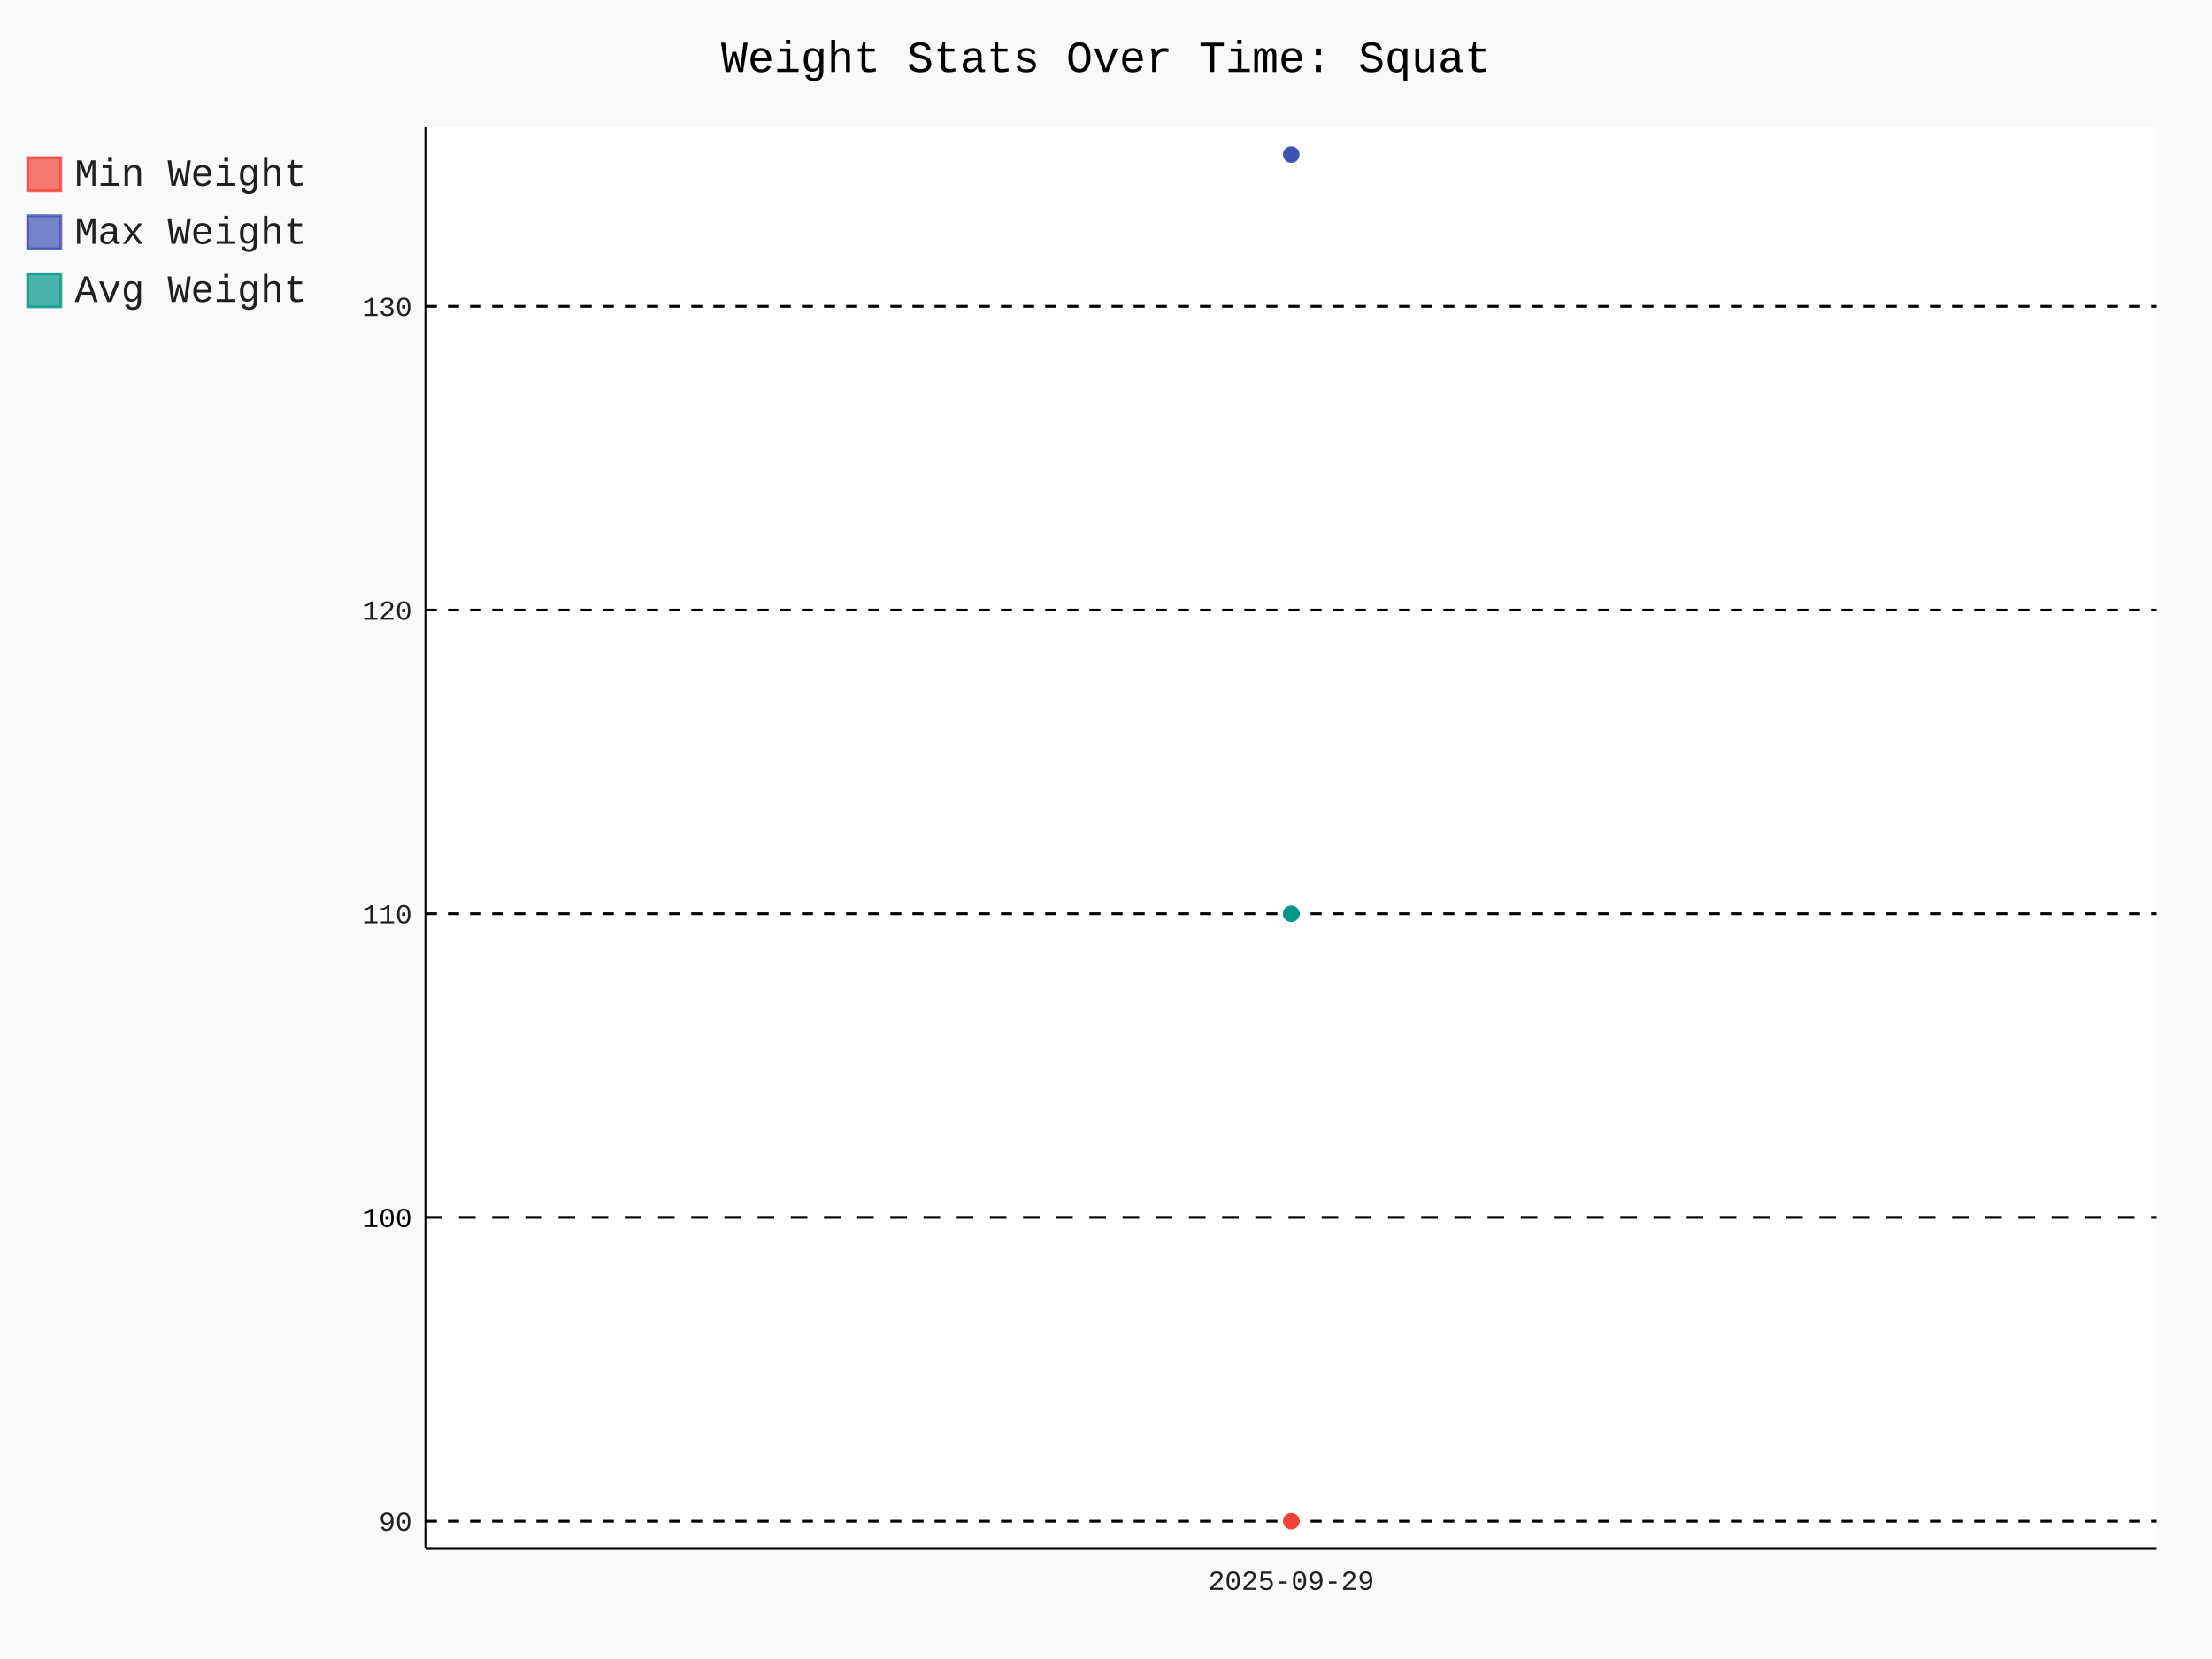
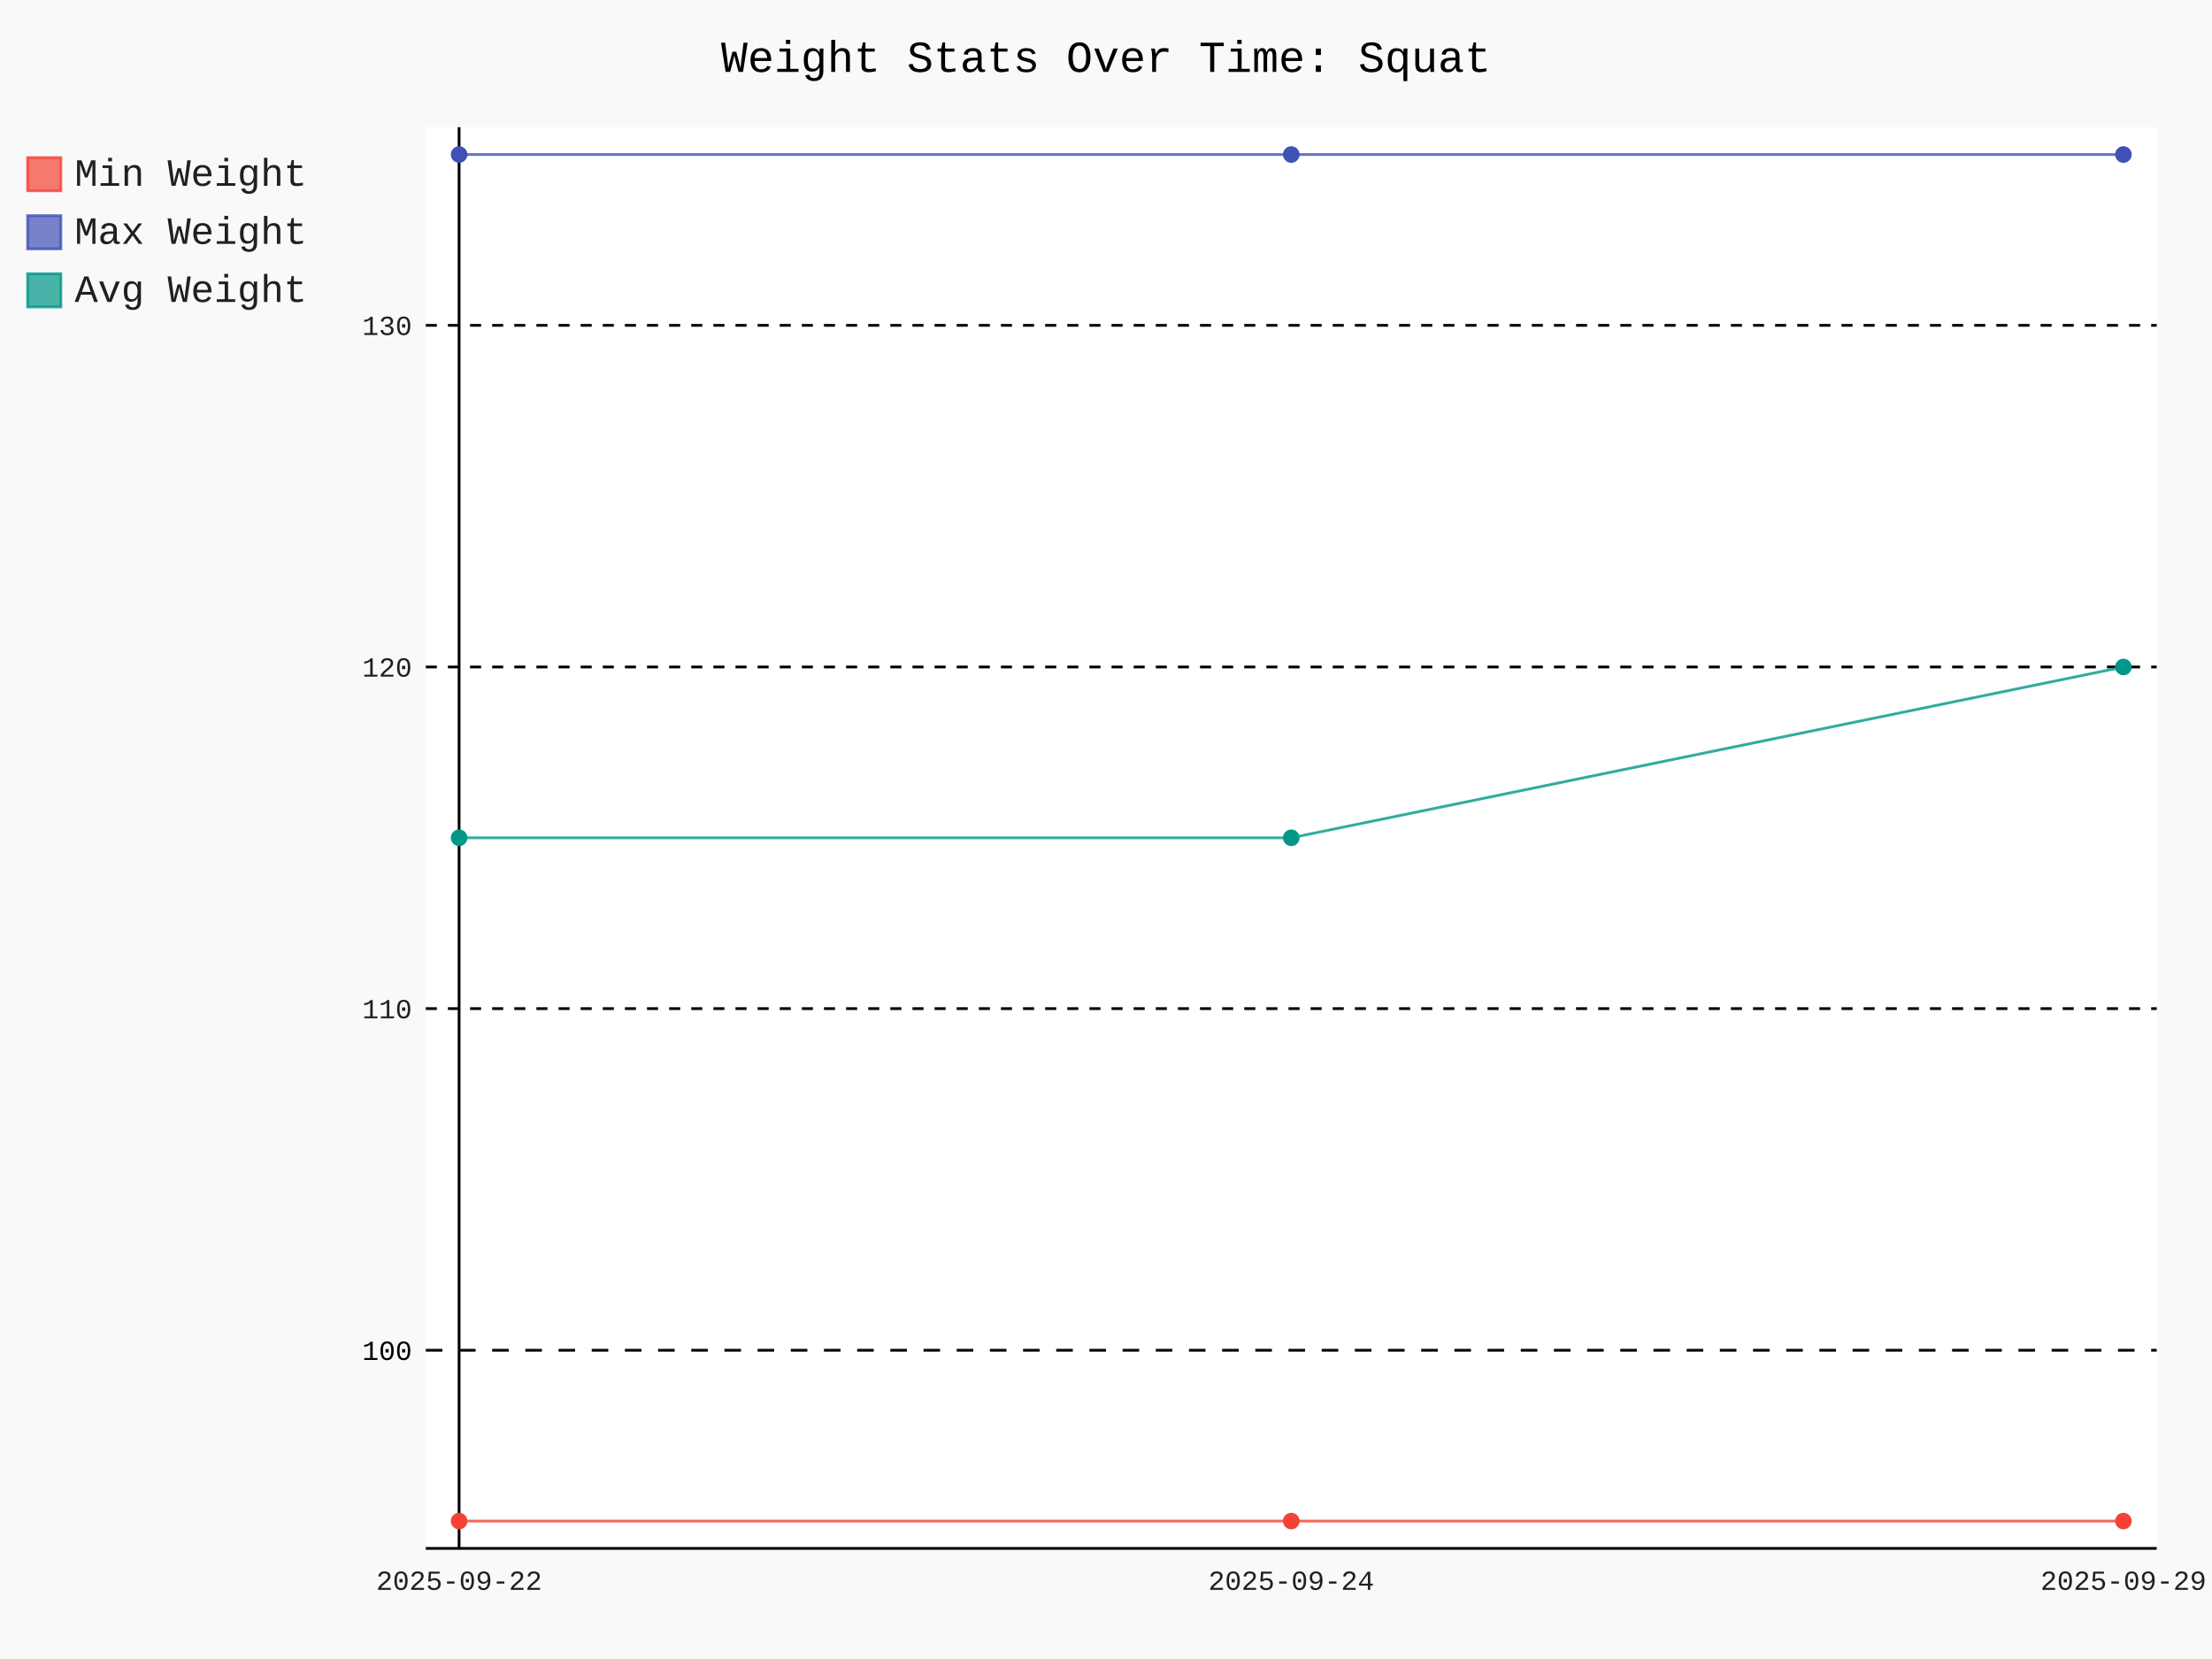
- <svg xmlns="http://www.w3.org/2000/svg" id="chart-dcfec987-b2c1-4576-a5bc-8bc1d96d4bd1" class="pygal-chart" viewBox="0 0 800 600">
+ <svg xmlns="http://www.w3.org/2000/svg" id="chart-80c2ca2a-80bd-4ea4-a83e-be54fa9841d9" class="pygal-chart" viewBox="0 0 800 600">
  <defs>
-     <style type="text/css">#chart-dcfec987-b2c1-4576-a5bc-8bc1d96d4bd1{-webkit-user-select:none;-webkit-font-smoothing:antialiased;font-family:Consolas,"Liberation Mono",Menlo,Courier,monospace}#chart-dcfec987-b2c1-4576-a5bc-8bc1d96d4bd1 .title{font-family:Consolas,"Liberation Mono",Menlo,Courier,monospace;font-size:16px}#chart-dcfec987-b2c1-4576-a5bc-8bc1d96d4bd1 .legends .legend text{font-family:Consolas,"Liberation Mono",Menlo,Courier,monospace;font-size:14px}#chart-dcfec987-b2c1-4576-a5bc-8bc1d96d4bd1 .axis text{font-family:Consolas,"Liberation Mono",Menlo,Courier,monospace;font-size:10px}#chart-dcfec987-b2c1-4576-a5bc-8bc1d96d4bd1 .axis text.major{font-family:Consolas,"Liberation Mono",Menlo,Courier,monospace;font-size:10px}#chart-dcfec987-b2c1-4576-a5bc-8bc1d96d4bd1 .text-overlay text.value{font-family:Consolas,"Liberation Mono",Menlo,Courier,monospace;font-size:16px}#chart-dcfec987-b2c1-4576-a5bc-8bc1d96d4bd1 .text-overlay text.label{font-family:Consolas,"Liberation Mono",Menlo,Courier,monospace;font-size:10px}#chart-dcfec987-b2c1-4576-a5bc-8bc1d96d4bd1 .tooltip{font-family:Consolas,"Liberation Mono",Menlo,Courier,monospace;font-size:14px}#chart-dcfec987-b2c1-4576-a5bc-8bc1d96d4bd1 text.no_data{font-family:Consolas,"Liberation Mono",Menlo,Courier,monospace;font-size:64px}
- #chart-dcfec987-b2c1-4576-a5bc-8bc1d96d4bd1{background-color:rgba(249,249,249,1)}#chart-dcfec987-b2c1-4576-a5bc-8bc1d96d4bd1 path,#chart-dcfec987-b2c1-4576-a5bc-8bc1d96d4bd1 line,#chart-dcfec987-b2c1-4576-a5bc-8bc1d96d4bd1 rect,#chart-dcfec987-b2c1-4576-a5bc-8bc1d96d4bd1 circle{-webkit-transition:150ms;-moz-transition:150ms;transition:150ms}#chart-dcfec987-b2c1-4576-a5bc-8bc1d96d4bd1 .graph &gt; .background{fill:rgba(249,249,249,1)}#chart-dcfec987-b2c1-4576-a5bc-8bc1d96d4bd1 .plot &gt; .background{fill:rgba(255,255,255,1)}#chart-dcfec987-b2c1-4576-a5bc-8bc1d96d4bd1 .graph{fill:rgba(0,0,0,.87)}#chart-dcfec987-b2c1-4576-a5bc-8bc1d96d4bd1 text.no_data{fill:rgba(0,0,0,1)}#chart-dcfec987-b2c1-4576-a5bc-8bc1d96d4bd1 .title{fill:rgba(0,0,0,1)}#chart-dcfec987-b2c1-4576-a5bc-8bc1d96d4bd1 .legends .legend text{fill:rgba(0,0,0,.87)}#chart-dcfec987-b2c1-4576-a5bc-8bc1d96d4bd1 .legends .legend:hover text{fill:rgba(0,0,0,1)}#chart-dcfec987-b2c1-4576-a5bc-8bc1d96d4bd1 .axis .line{stroke:rgba(0,0,0,1)}#chart-dcfec987-b2c1-4576-a5bc-8bc1d96d4bd1 .axis .guide.line{stroke:rgba(0,0,0,.54)}#chart-dcfec987-b2c1-4576-a5bc-8bc1d96d4bd1 .axis .major.line{stroke:rgba(0,0,0,.87)}#chart-dcfec987-b2c1-4576-a5bc-8bc1d96d4bd1 .axis text.major{fill:rgba(0,0,0,1)}#chart-dcfec987-b2c1-4576-a5bc-8bc1d96d4bd1 .axis.y .guides:hover .guide.line,#chart-dcfec987-b2c1-4576-a5bc-8bc1d96d4bd1 .line-graph .axis.x .guides:hover .guide.line,#chart-dcfec987-b2c1-4576-a5bc-8bc1d96d4bd1 .stackedline-graph .axis.x .guides:hover .guide.line,#chart-dcfec987-b2c1-4576-a5bc-8bc1d96d4bd1 .xy-graph .axis.x .guides:hover .guide.line{stroke:rgba(0,0,0,1)}#chart-dcfec987-b2c1-4576-a5bc-8bc1d96d4bd1 .axis .guides:hover text{fill:rgba(0,0,0,1)}#chart-dcfec987-b2c1-4576-a5bc-8bc1d96d4bd1 .reactive{fill-opacity:.7;stroke-opacity:.8;stroke-width:1}#chart-dcfec987-b2c1-4576-a5bc-8bc1d96d4bd1 .ci{stroke:rgba(0,0,0,.87)}#chart-dcfec987-b2c1-4576-a5bc-8bc1d96d4bd1 .reactive.active,#chart-dcfec987-b2c1-4576-a5bc-8bc1d96d4bd1 .active .reactive{fill-opacity:.8;stroke-opacity:.9;stroke-width:4}#chart-dcfec987-b2c1-4576-a5bc-8bc1d96d4bd1 .ci .reactive.active{stroke-width:1.5}#chart-dcfec987-b2c1-4576-a5bc-8bc1d96d4bd1 .series text{fill:rgba(0,0,0,1)}#chart-dcfec987-b2c1-4576-a5bc-8bc1d96d4bd1 .tooltip rect{fill:rgba(255,255,255,1);stroke:rgba(0,0,0,1);-webkit-transition:opacity 150ms;-moz-transition:opacity 150ms;transition:opacity 150ms}#chart-dcfec987-b2c1-4576-a5bc-8bc1d96d4bd1 .tooltip .label{fill:rgba(0,0,0,.87)}#chart-dcfec987-b2c1-4576-a5bc-8bc1d96d4bd1 .tooltip .label{fill:rgba(0,0,0,.87)}#chart-dcfec987-b2c1-4576-a5bc-8bc1d96d4bd1 .tooltip .legend{font-size:.8em;fill:rgba(0,0,0,.54)}#chart-dcfec987-b2c1-4576-a5bc-8bc1d96d4bd1 .tooltip .x_label{font-size:.6em;fill:rgba(0,0,0,1)}#chart-dcfec987-b2c1-4576-a5bc-8bc1d96d4bd1 .tooltip .xlink{font-size:.5em;text-decoration:underline}#chart-dcfec987-b2c1-4576-a5bc-8bc1d96d4bd1 .tooltip .value{font-size:1.5em}#chart-dcfec987-b2c1-4576-a5bc-8bc1d96d4bd1 .bound{font-size:.5em}#chart-dcfec987-b2c1-4576-a5bc-8bc1d96d4bd1 .max-value{font-size:.75em;fill:rgba(0,0,0,.54)}#chart-dcfec987-b2c1-4576-a5bc-8bc1d96d4bd1 .map-element{fill:rgba(255,255,255,1);stroke:rgba(0,0,0,.54) !important}#chart-dcfec987-b2c1-4576-a5bc-8bc1d96d4bd1 .map-element .reactive{fill-opacity:inherit;stroke-opacity:inherit}#chart-dcfec987-b2c1-4576-a5bc-8bc1d96d4bd1 .color-0,#chart-dcfec987-b2c1-4576-a5bc-8bc1d96d4bd1 .color-0 a:visited{stroke:#F44336;fill:#F44336}#chart-dcfec987-b2c1-4576-a5bc-8bc1d96d4bd1 .color-1,#chart-dcfec987-b2c1-4576-a5bc-8bc1d96d4bd1 .color-1 a:visited{stroke:#3F51B5;fill:#3F51B5}#chart-dcfec987-b2c1-4576-a5bc-8bc1d96d4bd1 .color-2,#chart-dcfec987-b2c1-4576-a5bc-8bc1d96d4bd1 .color-2 a:visited{stroke:#009688;fill:#009688}#chart-dcfec987-b2c1-4576-a5bc-8bc1d96d4bd1 .text-overlay .color-0 text{fill:black}#chart-dcfec987-b2c1-4576-a5bc-8bc1d96d4bd1 .text-overlay .color-1 text{fill:black}#chart-dcfec987-b2c1-4576-a5bc-8bc1d96d4bd1 .text-overlay .color-2 text{fill:black}
- #chart-dcfec987-b2c1-4576-a5bc-8bc1d96d4bd1 text.no_data{text-anchor:middle}#chart-dcfec987-b2c1-4576-a5bc-8bc1d96d4bd1 .guide.line{fill:none}#chart-dcfec987-b2c1-4576-a5bc-8bc1d96d4bd1 .centered{text-anchor:middle}#chart-dcfec987-b2c1-4576-a5bc-8bc1d96d4bd1 .title{text-anchor:middle}#chart-dcfec987-b2c1-4576-a5bc-8bc1d96d4bd1 .legends .legend text{fill-opacity:1}#chart-dcfec987-b2c1-4576-a5bc-8bc1d96d4bd1 .axis.x text{text-anchor:middle}#chart-dcfec987-b2c1-4576-a5bc-8bc1d96d4bd1 .axis.x:not(.web) text[transform]{text-anchor:start}#chart-dcfec987-b2c1-4576-a5bc-8bc1d96d4bd1 .axis.x:not(.web) text[transform].backwards{text-anchor:end}#chart-dcfec987-b2c1-4576-a5bc-8bc1d96d4bd1 .axis.y text{text-anchor:end}#chart-dcfec987-b2c1-4576-a5bc-8bc1d96d4bd1 .axis.y text[transform].backwards{text-anchor:start}#chart-dcfec987-b2c1-4576-a5bc-8bc1d96d4bd1 .axis.y2 text{text-anchor:start}#chart-dcfec987-b2c1-4576-a5bc-8bc1d96d4bd1 .axis.y2 text[transform].backwards{text-anchor:end}#chart-dcfec987-b2c1-4576-a5bc-8bc1d96d4bd1 .axis .guide.line{stroke-dasharray:4,4;stroke:black}#chart-dcfec987-b2c1-4576-a5bc-8bc1d96d4bd1 .axis .major.guide.line{stroke-dasharray:6,6;stroke:black}#chart-dcfec987-b2c1-4576-a5bc-8bc1d96d4bd1 .horizontal .axis.y .guide.line,#chart-dcfec987-b2c1-4576-a5bc-8bc1d96d4bd1 .horizontal .axis.y2 .guide.line,#chart-dcfec987-b2c1-4576-a5bc-8bc1d96d4bd1 .vertical .axis.x .guide.line{opacity:0}#chart-dcfec987-b2c1-4576-a5bc-8bc1d96d4bd1 .horizontal .axis.always_show .guide.line,#chart-dcfec987-b2c1-4576-a5bc-8bc1d96d4bd1 .vertical .axis.always_show .guide.line{opacity:1 !important}#chart-dcfec987-b2c1-4576-a5bc-8bc1d96d4bd1 .axis.y .guides:hover .guide.line,#chart-dcfec987-b2c1-4576-a5bc-8bc1d96d4bd1 .axis.y2 .guides:hover .guide.line,#chart-dcfec987-b2c1-4576-a5bc-8bc1d96d4bd1 .axis.x .guides:hover .guide.line{opacity:1}#chart-dcfec987-b2c1-4576-a5bc-8bc1d96d4bd1 .axis .guides:hover text{opacity:1}#chart-dcfec987-b2c1-4576-a5bc-8bc1d96d4bd1 .nofill{fill:none}#chart-dcfec987-b2c1-4576-a5bc-8bc1d96d4bd1 .subtle-fill{fill-opacity:.2}#chart-dcfec987-b2c1-4576-a5bc-8bc1d96d4bd1 .dot{stroke-width:1px;fill-opacity:1;stroke-opacity:1}#chart-dcfec987-b2c1-4576-a5bc-8bc1d96d4bd1 .dot.active{stroke-width:5px}#chart-dcfec987-b2c1-4576-a5bc-8bc1d96d4bd1 .dot.negative{fill:transparent}#chart-dcfec987-b2c1-4576-a5bc-8bc1d96d4bd1 text,#chart-dcfec987-b2c1-4576-a5bc-8bc1d96d4bd1 tspan{stroke:none !important}#chart-dcfec987-b2c1-4576-a5bc-8bc1d96d4bd1 .series text.active{opacity:1}#chart-dcfec987-b2c1-4576-a5bc-8bc1d96d4bd1 .tooltip rect{fill-opacity:.95;stroke-width:.5}#chart-dcfec987-b2c1-4576-a5bc-8bc1d96d4bd1 .tooltip text{fill-opacity:1}#chart-dcfec987-b2c1-4576-a5bc-8bc1d96d4bd1 .showable{visibility:hidden}#chart-dcfec987-b2c1-4576-a5bc-8bc1d96d4bd1 .showable.shown{visibility:visible}#chart-dcfec987-b2c1-4576-a5bc-8bc1d96d4bd1 .gauge-background{fill:rgba(229,229,229,1);stroke:none}#chart-dcfec987-b2c1-4576-a5bc-8bc1d96d4bd1 .bg-lines{stroke:rgba(249,249,249,1);stroke-width:2px}</style>
+     <style type="text/css">#chart-80c2ca2a-80bd-4ea4-a83e-be54fa9841d9{-webkit-user-select:none;-webkit-font-smoothing:antialiased;font-family:Consolas,"Liberation Mono",Menlo,Courier,monospace}#chart-80c2ca2a-80bd-4ea4-a83e-be54fa9841d9 .title{font-family:Consolas,"Liberation Mono",Menlo,Courier,monospace;font-size:16px}#chart-80c2ca2a-80bd-4ea4-a83e-be54fa9841d9 .legends .legend text{font-family:Consolas,"Liberation Mono",Menlo,Courier,monospace;font-size:14px}#chart-80c2ca2a-80bd-4ea4-a83e-be54fa9841d9 .axis text{font-family:Consolas,"Liberation Mono",Menlo,Courier,monospace;font-size:10px}#chart-80c2ca2a-80bd-4ea4-a83e-be54fa9841d9 .axis text.major{font-family:Consolas,"Liberation Mono",Menlo,Courier,monospace;font-size:10px}#chart-80c2ca2a-80bd-4ea4-a83e-be54fa9841d9 .text-overlay text.value{font-family:Consolas,"Liberation Mono",Menlo,Courier,monospace;font-size:16px}#chart-80c2ca2a-80bd-4ea4-a83e-be54fa9841d9 .text-overlay text.label{font-family:Consolas,"Liberation Mono",Menlo,Courier,monospace;font-size:10px}#chart-80c2ca2a-80bd-4ea4-a83e-be54fa9841d9 .tooltip{font-family:Consolas,"Liberation Mono",Menlo,Courier,monospace;font-size:14px}#chart-80c2ca2a-80bd-4ea4-a83e-be54fa9841d9 text.no_data{font-family:Consolas,"Liberation Mono",Menlo,Courier,monospace;font-size:64px}
+ #chart-80c2ca2a-80bd-4ea4-a83e-be54fa9841d9{background-color:rgba(249,249,249,1)}#chart-80c2ca2a-80bd-4ea4-a83e-be54fa9841d9 path,#chart-80c2ca2a-80bd-4ea4-a83e-be54fa9841d9 line,#chart-80c2ca2a-80bd-4ea4-a83e-be54fa9841d9 rect,#chart-80c2ca2a-80bd-4ea4-a83e-be54fa9841d9 circle{-webkit-transition:150ms;-moz-transition:150ms;transition:150ms}#chart-80c2ca2a-80bd-4ea4-a83e-be54fa9841d9 .graph &gt; .background{fill:rgba(249,249,249,1)}#chart-80c2ca2a-80bd-4ea4-a83e-be54fa9841d9 .plot &gt; .background{fill:rgba(255,255,255,1)}#chart-80c2ca2a-80bd-4ea4-a83e-be54fa9841d9 .graph{fill:rgba(0,0,0,.87)}#chart-80c2ca2a-80bd-4ea4-a83e-be54fa9841d9 text.no_data{fill:rgba(0,0,0,1)}#chart-80c2ca2a-80bd-4ea4-a83e-be54fa9841d9 .title{fill:rgba(0,0,0,1)}#chart-80c2ca2a-80bd-4ea4-a83e-be54fa9841d9 .legends .legend text{fill:rgba(0,0,0,.87)}#chart-80c2ca2a-80bd-4ea4-a83e-be54fa9841d9 .legends .legend:hover text{fill:rgba(0,0,0,1)}#chart-80c2ca2a-80bd-4ea4-a83e-be54fa9841d9 .axis .line{stroke:rgba(0,0,0,1)}#chart-80c2ca2a-80bd-4ea4-a83e-be54fa9841d9 .axis .guide.line{stroke:rgba(0,0,0,.54)}#chart-80c2ca2a-80bd-4ea4-a83e-be54fa9841d9 .axis .major.line{stroke:rgba(0,0,0,.87)}#chart-80c2ca2a-80bd-4ea4-a83e-be54fa9841d9 .axis text.major{fill:rgba(0,0,0,1)}#chart-80c2ca2a-80bd-4ea4-a83e-be54fa9841d9 .axis.y .guides:hover .guide.line,#chart-80c2ca2a-80bd-4ea4-a83e-be54fa9841d9 .line-graph .axis.x .guides:hover .guide.line,#chart-80c2ca2a-80bd-4ea4-a83e-be54fa9841d9 .stackedline-graph .axis.x .guides:hover .guide.line,#chart-80c2ca2a-80bd-4ea4-a83e-be54fa9841d9 .xy-graph .axis.x .guides:hover .guide.line{stroke:rgba(0,0,0,1)}#chart-80c2ca2a-80bd-4ea4-a83e-be54fa9841d9 .axis .guides:hover text{fill:rgba(0,0,0,1)}#chart-80c2ca2a-80bd-4ea4-a83e-be54fa9841d9 .reactive{fill-opacity:.7;stroke-opacity:.8;stroke-width:1}#chart-80c2ca2a-80bd-4ea4-a83e-be54fa9841d9 .ci{stroke:rgba(0,0,0,.87)}#chart-80c2ca2a-80bd-4ea4-a83e-be54fa9841d9 .reactive.active,#chart-80c2ca2a-80bd-4ea4-a83e-be54fa9841d9 .active .reactive{fill-opacity:.8;stroke-opacity:.9;stroke-width:4}#chart-80c2ca2a-80bd-4ea4-a83e-be54fa9841d9 .ci .reactive.active{stroke-width:1.5}#chart-80c2ca2a-80bd-4ea4-a83e-be54fa9841d9 .series text{fill:rgba(0,0,0,1)}#chart-80c2ca2a-80bd-4ea4-a83e-be54fa9841d9 .tooltip rect{fill:rgba(255,255,255,1);stroke:rgba(0,0,0,1);-webkit-transition:opacity 150ms;-moz-transition:opacity 150ms;transition:opacity 150ms}#chart-80c2ca2a-80bd-4ea4-a83e-be54fa9841d9 .tooltip .label{fill:rgba(0,0,0,.87)}#chart-80c2ca2a-80bd-4ea4-a83e-be54fa9841d9 .tooltip .label{fill:rgba(0,0,0,.87)}#chart-80c2ca2a-80bd-4ea4-a83e-be54fa9841d9 .tooltip .legend{font-size:.8em;fill:rgba(0,0,0,.54)}#chart-80c2ca2a-80bd-4ea4-a83e-be54fa9841d9 .tooltip .x_label{font-size:.6em;fill:rgba(0,0,0,1)}#chart-80c2ca2a-80bd-4ea4-a83e-be54fa9841d9 .tooltip .xlink{font-size:.5em;text-decoration:underline}#chart-80c2ca2a-80bd-4ea4-a83e-be54fa9841d9 .tooltip .value{font-size:1.5em}#chart-80c2ca2a-80bd-4ea4-a83e-be54fa9841d9 .bound{font-size:.5em}#chart-80c2ca2a-80bd-4ea4-a83e-be54fa9841d9 .max-value{font-size:.75em;fill:rgba(0,0,0,.54)}#chart-80c2ca2a-80bd-4ea4-a83e-be54fa9841d9 .map-element{fill:rgba(255,255,255,1);stroke:rgba(0,0,0,.54) !important}#chart-80c2ca2a-80bd-4ea4-a83e-be54fa9841d9 .map-element .reactive{fill-opacity:inherit;stroke-opacity:inherit}#chart-80c2ca2a-80bd-4ea4-a83e-be54fa9841d9 .color-0,#chart-80c2ca2a-80bd-4ea4-a83e-be54fa9841d9 .color-0 a:visited{stroke:#F44336;fill:#F44336}#chart-80c2ca2a-80bd-4ea4-a83e-be54fa9841d9 .color-1,#chart-80c2ca2a-80bd-4ea4-a83e-be54fa9841d9 .color-1 a:visited{stroke:#3F51B5;fill:#3F51B5}#chart-80c2ca2a-80bd-4ea4-a83e-be54fa9841d9 .color-2,#chart-80c2ca2a-80bd-4ea4-a83e-be54fa9841d9 .color-2 a:visited{stroke:#009688;fill:#009688}#chart-80c2ca2a-80bd-4ea4-a83e-be54fa9841d9 .text-overlay .color-0 text{fill:black}#chart-80c2ca2a-80bd-4ea4-a83e-be54fa9841d9 .text-overlay .color-1 text{fill:black}#chart-80c2ca2a-80bd-4ea4-a83e-be54fa9841d9 .text-overlay .color-2 text{fill:black}
+ #chart-80c2ca2a-80bd-4ea4-a83e-be54fa9841d9 text.no_data{text-anchor:middle}#chart-80c2ca2a-80bd-4ea4-a83e-be54fa9841d9 .guide.line{fill:none}#chart-80c2ca2a-80bd-4ea4-a83e-be54fa9841d9 .centered{text-anchor:middle}#chart-80c2ca2a-80bd-4ea4-a83e-be54fa9841d9 .title{text-anchor:middle}#chart-80c2ca2a-80bd-4ea4-a83e-be54fa9841d9 .legends .legend text{fill-opacity:1}#chart-80c2ca2a-80bd-4ea4-a83e-be54fa9841d9 .axis.x text{text-anchor:middle}#chart-80c2ca2a-80bd-4ea4-a83e-be54fa9841d9 .axis.x:not(.web) text[transform]{text-anchor:start}#chart-80c2ca2a-80bd-4ea4-a83e-be54fa9841d9 .axis.x:not(.web) text[transform].backwards{text-anchor:end}#chart-80c2ca2a-80bd-4ea4-a83e-be54fa9841d9 .axis.y text{text-anchor:end}#chart-80c2ca2a-80bd-4ea4-a83e-be54fa9841d9 .axis.y text[transform].backwards{text-anchor:start}#chart-80c2ca2a-80bd-4ea4-a83e-be54fa9841d9 .axis.y2 text{text-anchor:start}#chart-80c2ca2a-80bd-4ea4-a83e-be54fa9841d9 .axis.y2 text[transform].backwards{text-anchor:end}#chart-80c2ca2a-80bd-4ea4-a83e-be54fa9841d9 .axis .guide.line{stroke-dasharray:4,4;stroke:black}#chart-80c2ca2a-80bd-4ea4-a83e-be54fa9841d9 .axis .major.guide.line{stroke-dasharray:6,6;stroke:black}#chart-80c2ca2a-80bd-4ea4-a83e-be54fa9841d9 .horizontal .axis.y .guide.line,#chart-80c2ca2a-80bd-4ea4-a83e-be54fa9841d9 .horizontal .axis.y2 .guide.line,#chart-80c2ca2a-80bd-4ea4-a83e-be54fa9841d9 .vertical .axis.x .guide.line{opacity:0}#chart-80c2ca2a-80bd-4ea4-a83e-be54fa9841d9 .horizontal .axis.always_show .guide.line,#chart-80c2ca2a-80bd-4ea4-a83e-be54fa9841d9 .vertical .axis.always_show .guide.line{opacity:1 !important}#chart-80c2ca2a-80bd-4ea4-a83e-be54fa9841d9 .axis.y .guides:hover .guide.line,#chart-80c2ca2a-80bd-4ea4-a83e-be54fa9841d9 .axis.y2 .guides:hover .guide.line,#chart-80c2ca2a-80bd-4ea4-a83e-be54fa9841d9 .axis.x .guides:hover .guide.line{opacity:1}#chart-80c2ca2a-80bd-4ea4-a83e-be54fa9841d9 .axis .guides:hover text{opacity:1}#chart-80c2ca2a-80bd-4ea4-a83e-be54fa9841d9 .nofill{fill:none}#chart-80c2ca2a-80bd-4ea4-a83e-be54fa9841d9 .subtle-fill{fill-opacity:.2}#chart-80c2ca2a-80bd-4ea4-a83e-be54fa9841d9 .dot{stroke-width:1px;fill-opacity:1;stroke-opacity:1}#chart-80c2ca2a-80bd-4ea4-a83e-be54fa9841d9 .dot.active{stroke-width:5px}#chart-80c2ca2a-80bd-4ea4-a83e-be54fa9841d9 .dot.negative{fill:transparent}#chart-80c2ca2a-80bd-4ea4-a83e-be54fa9841d9 text,#chart-80c2ca2a-80bd-4ea4-a83e-be54fa9841d9 tspan{stroke:none !important}#chart-80c2ca2a-80bd-4ea4-a83e-be54fa9841d9 .series text.active{opacity:1}#chart-80c2ca2a-80bd-4ea4-a83e-be54fa9841d9 .tooltip rect{fill-opacity:.95;stroke-width:.5}#chart-80c2ca2a-80bd-4ea4-a83e-be54fa9841d9 .tooltip text{fill-opacity:1}#chart-80c2ca2a-80bd-4ea4-a83e-be54fa9841d9 .showable{visibility:hidden}#chart-80c2ca2a-80bd-4ea4-a83e-be54fa9841d9 .showable.shown{visibility:visible}#chart-80c2ca2a-80bd-4ea4-a83e-be54fa9841d9 .gauge-background{fill:rgba(229,229,229,1);stroke:none}#chart-80c2ca2a-80bd-4ea4-a83e-be54fa9841d9 .bg-lines{stroke:rgba(249,249,249,1);stroke-width:2px}</style>
  </defs>
  <g class="graph line-graph vertical">
    <rect x="0" y="0" width="800" height="600" class="background" />
    <g transform="translate(154, 46)" class="plot">
      <rect x="0" y="0" width="626.0" height="514" class="background" />
      <g class="axis y always_show">
        <path d="M0 514 h626" class="line" />
        <g class="guides">
-           <path d="M0 504.115 h626" class="guide line" />
-           <text x="-5" y="507.615" class="">90</text>
+           <path d="M0 442.337 h626" class="major guide line" />
+           <text x="-5" y="445.837" class="major">100</text>
        </g>
        <g class="guides">
-           <path d="M0 394.286 h626" class="major guide line" />
-           <text x="-5" y="397.786" class="major">100</text>
+           <path d="M0 318.779 h626" class="guide line" />
+           <text x="-5" y="322.279" class="">110</text>
        </g>
        <g class="guides">
-           <path d="M0 284.457 h626" class="guide line" />
-           <text x="-5" y="287.957" class="">110</text>
+           <path d="M0 195.221 h626" class="guide line" />
+           <text x="-5" y="198.721" class="">120</text>
        </g>
        <g class="guides">
-           <path d="M0 174.628 h626" class="guide line" />
-           <text x="-5" y="178.128" class="">120</text>
-         </g>
-         <g class="guides">
-           <path d="M0 64.799 h626" class="guide line" />
-           <text x="-5" y="68.299" class="">130</text>
+           <path d="M0 71.663 h626" class="guide line" />
+           <text x="-5" y="75.163" class="">130</text>
        </g>
      </g>
      <g class="axis x">
-         <path d="M0 0 v514" class="line" />
+         <g class="guides">
+           <path d="M12.038 0 v514" class="line" />
+           <text x="12.038" y="529.0" class="">2025-09-22</text>
+         </g>
        <g class="guides">
          <path d="M313 0 v514" class="guide line" />
-           <text x="313.0" y="529.0" class="">2025-09-29</text>
+           <text x="313.0" y="529.0" class="">2025-09-24</text>
+         </g>
+         <g class="guides">
+           <path d="M613.962 0 v514" class="guide line" />
+           <text x="613.962" y="529.0" class="">2025-09-29</text>
        </g>
      </g>
-       <g class="series serie-0 color-0" />
-       <g class="series serie-1 color-1" />
-       <g class="series serie-2 color-2" />
+       <g class="series serie-0 color-0">
+         <path d="M12.038 504.115 L313 504.115 613.962 504.115" class="line reactive nofill" />
+       </g>
+       <g class="series serie-1 color-1">
+         <path d="M12.038 9.885 L313 9.885 613.962 9.885" class="line reactive nofill" />
+       </g>
+       <g class="series serie-2 color-2">
+         <path d="M12.038 257 L313 257 613.962 195.221" class="line reactive nofill" />
+       </g>
    </g>
    <g class="titles">
      <text x="400.0" y="26" class="title plot_title">Weight Stats Over Time: Squat</text>
    </g>
    <g transform="translate(154, 46)" class="plot overlay">
      <g class="series serie-0 color-0">
        <g class="dots">
+           <circle cx="12.038" cy="504.115" r="2.5" class="dot reactive tooltip-trigger" />
+         </g>
+         <g class="dots">
          <circle cx="313.0" cy="504.115" r="2.5" class="dot reactive tooltip-trigger" />
+         </g>
+         <g class="dots">
+           <circle cx="613.962" cy="504.115" r="2.5" class="dot reactive tooltip-trigger" />
        </g>
      </g>
      <g class="series serie-1 color-1">
        <g class="dots">
+           <circle cx="12.038" cy="9.885" r="2.5" class="dot reactive tooltip-trigger" />
+         </g>
+         <g class="dots">
          <circle cx="313.0" cy="9.885" r="2.5" class="dot reactive tooltip-trigger" />
+         </g>
+         <g class="dots">
+           <circle cx="613.962" cy="9.885" r="2.5" class="dot reactive tooltip-trigger" />
        </g>
      </g>
      <g class="series serie-2 color-2">
        <g class="dots">
-           <circle cx="313.0" cy="284.457" r="2.5" class="dot reactive tooltip-trigger" />
+           <circle cx="12.038" cy="257" r="2.5" class="dot reactive tooltip-trigger" />
+         </g>
+         <g class="dots">
+           <circle cx="313.0" cy="257" r="2.5" class="dot reactive tooltip-trigger" />
+         </g>
+         <g class="dots">
+           <circle cx="613.962" cy="195.221" r="2.5" class="dot reactive tooltip-trigger" />
        </g>
      </g>
    </g>
    <g transform="translate(154, 46)" class="plot text-overlay">
      <g class="series serie-0 color-0" />
      <g class="series serie-1 color-1" />
      <g class="series serie-2 color-2" />
    </g>
    <g transform="translate(154, 46)" class="plot tooltip-overlay">
      <g transform="translate(0 0)" style="opacity: 0" class="tooltip">
        <rect rx="0" ry="0" width="0" height="0" class="tooltip-box" />
        <g class="text" />
      </g>
    </g>
    <g transform="translate(10, 56)" class="legends">
      <g id="activate-serie-0" class="legend reactive activate-serie">
        <rect x="0.0" y="1.0" width="12" height="12" class="color-0 reactive" />
        <text x="17.0" y="11.2">Min Weight</text>
      </g>
      <g id="activate-serie-1" class="legend reactive activate-serie">
        <rect x="0.0" y="22.0" width="12" height="12" class="color-1 reactive" />
        <text x="17.0" y="32.2">Max Weight</text>
      </g>
      <g id="activate-serie-2" class="legend reactive activate-serie">
        <rect x="0.0" y="43.0" width="12" height="12" class="color-2 reactive" />
        <text x="17.0" y="53.2">Avg Weight</text>
      </g>
    </g>
    <g transform="translate(790, 56)" class="legends" />
  </g>
</svg>
